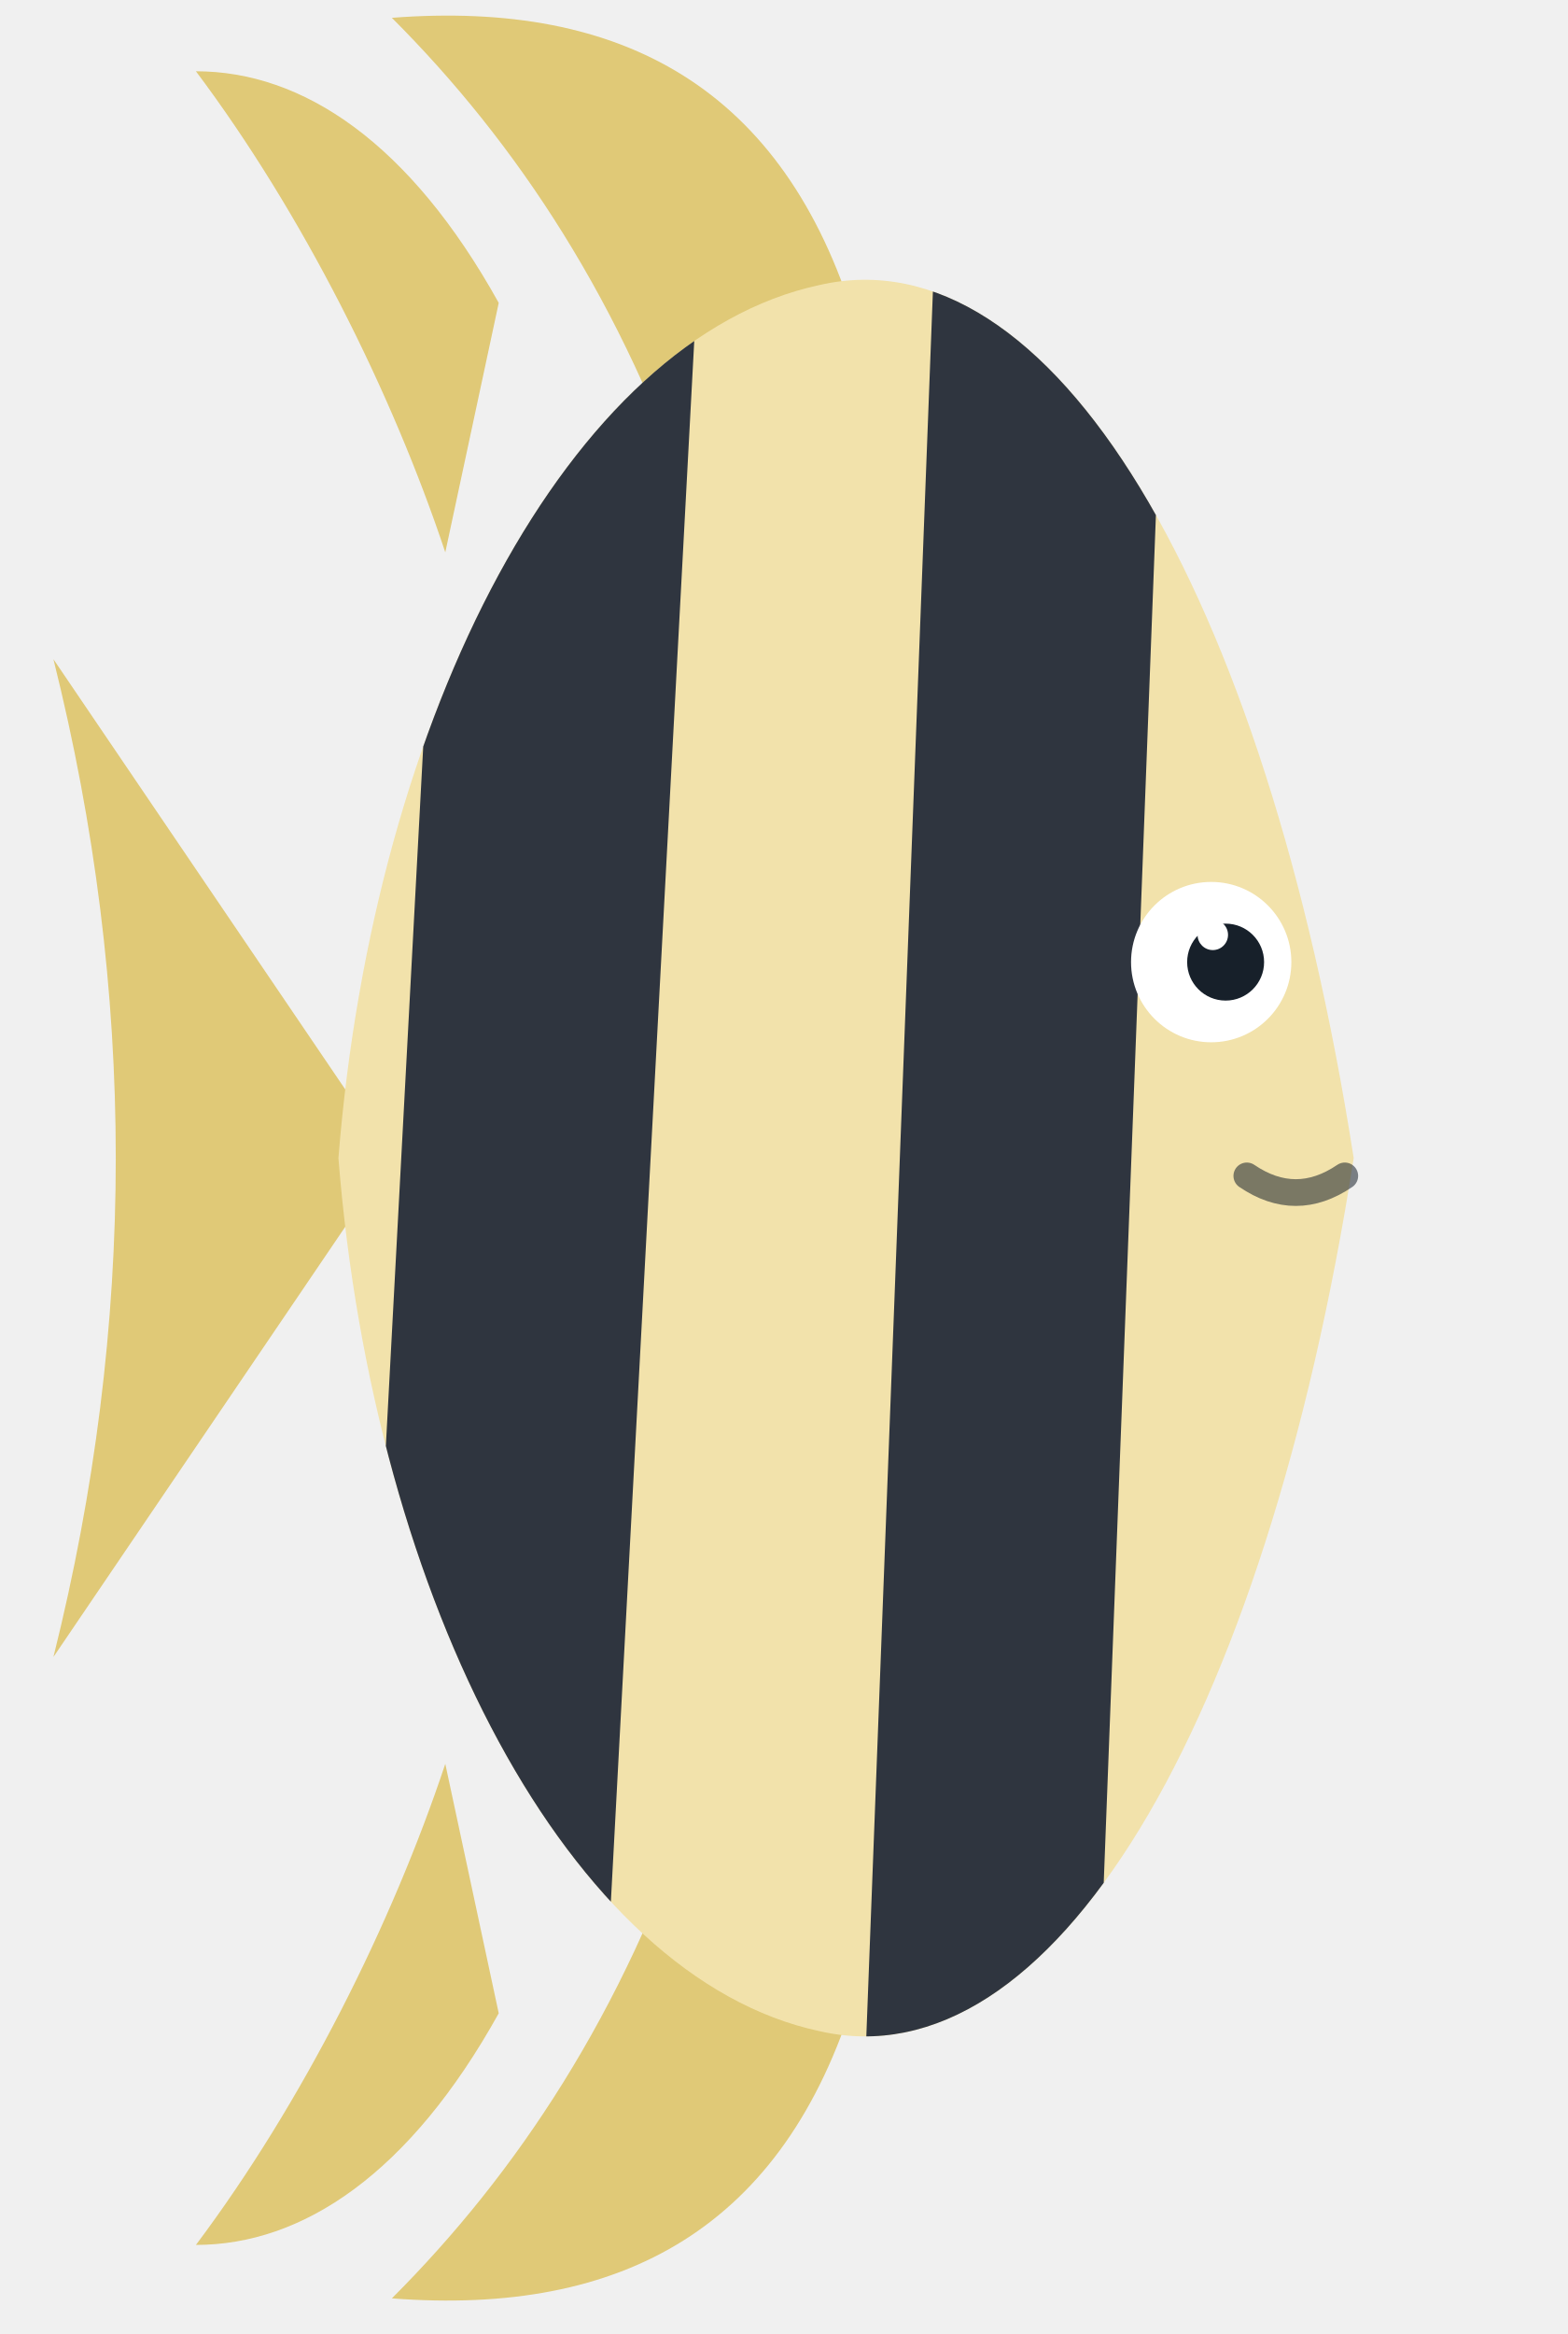
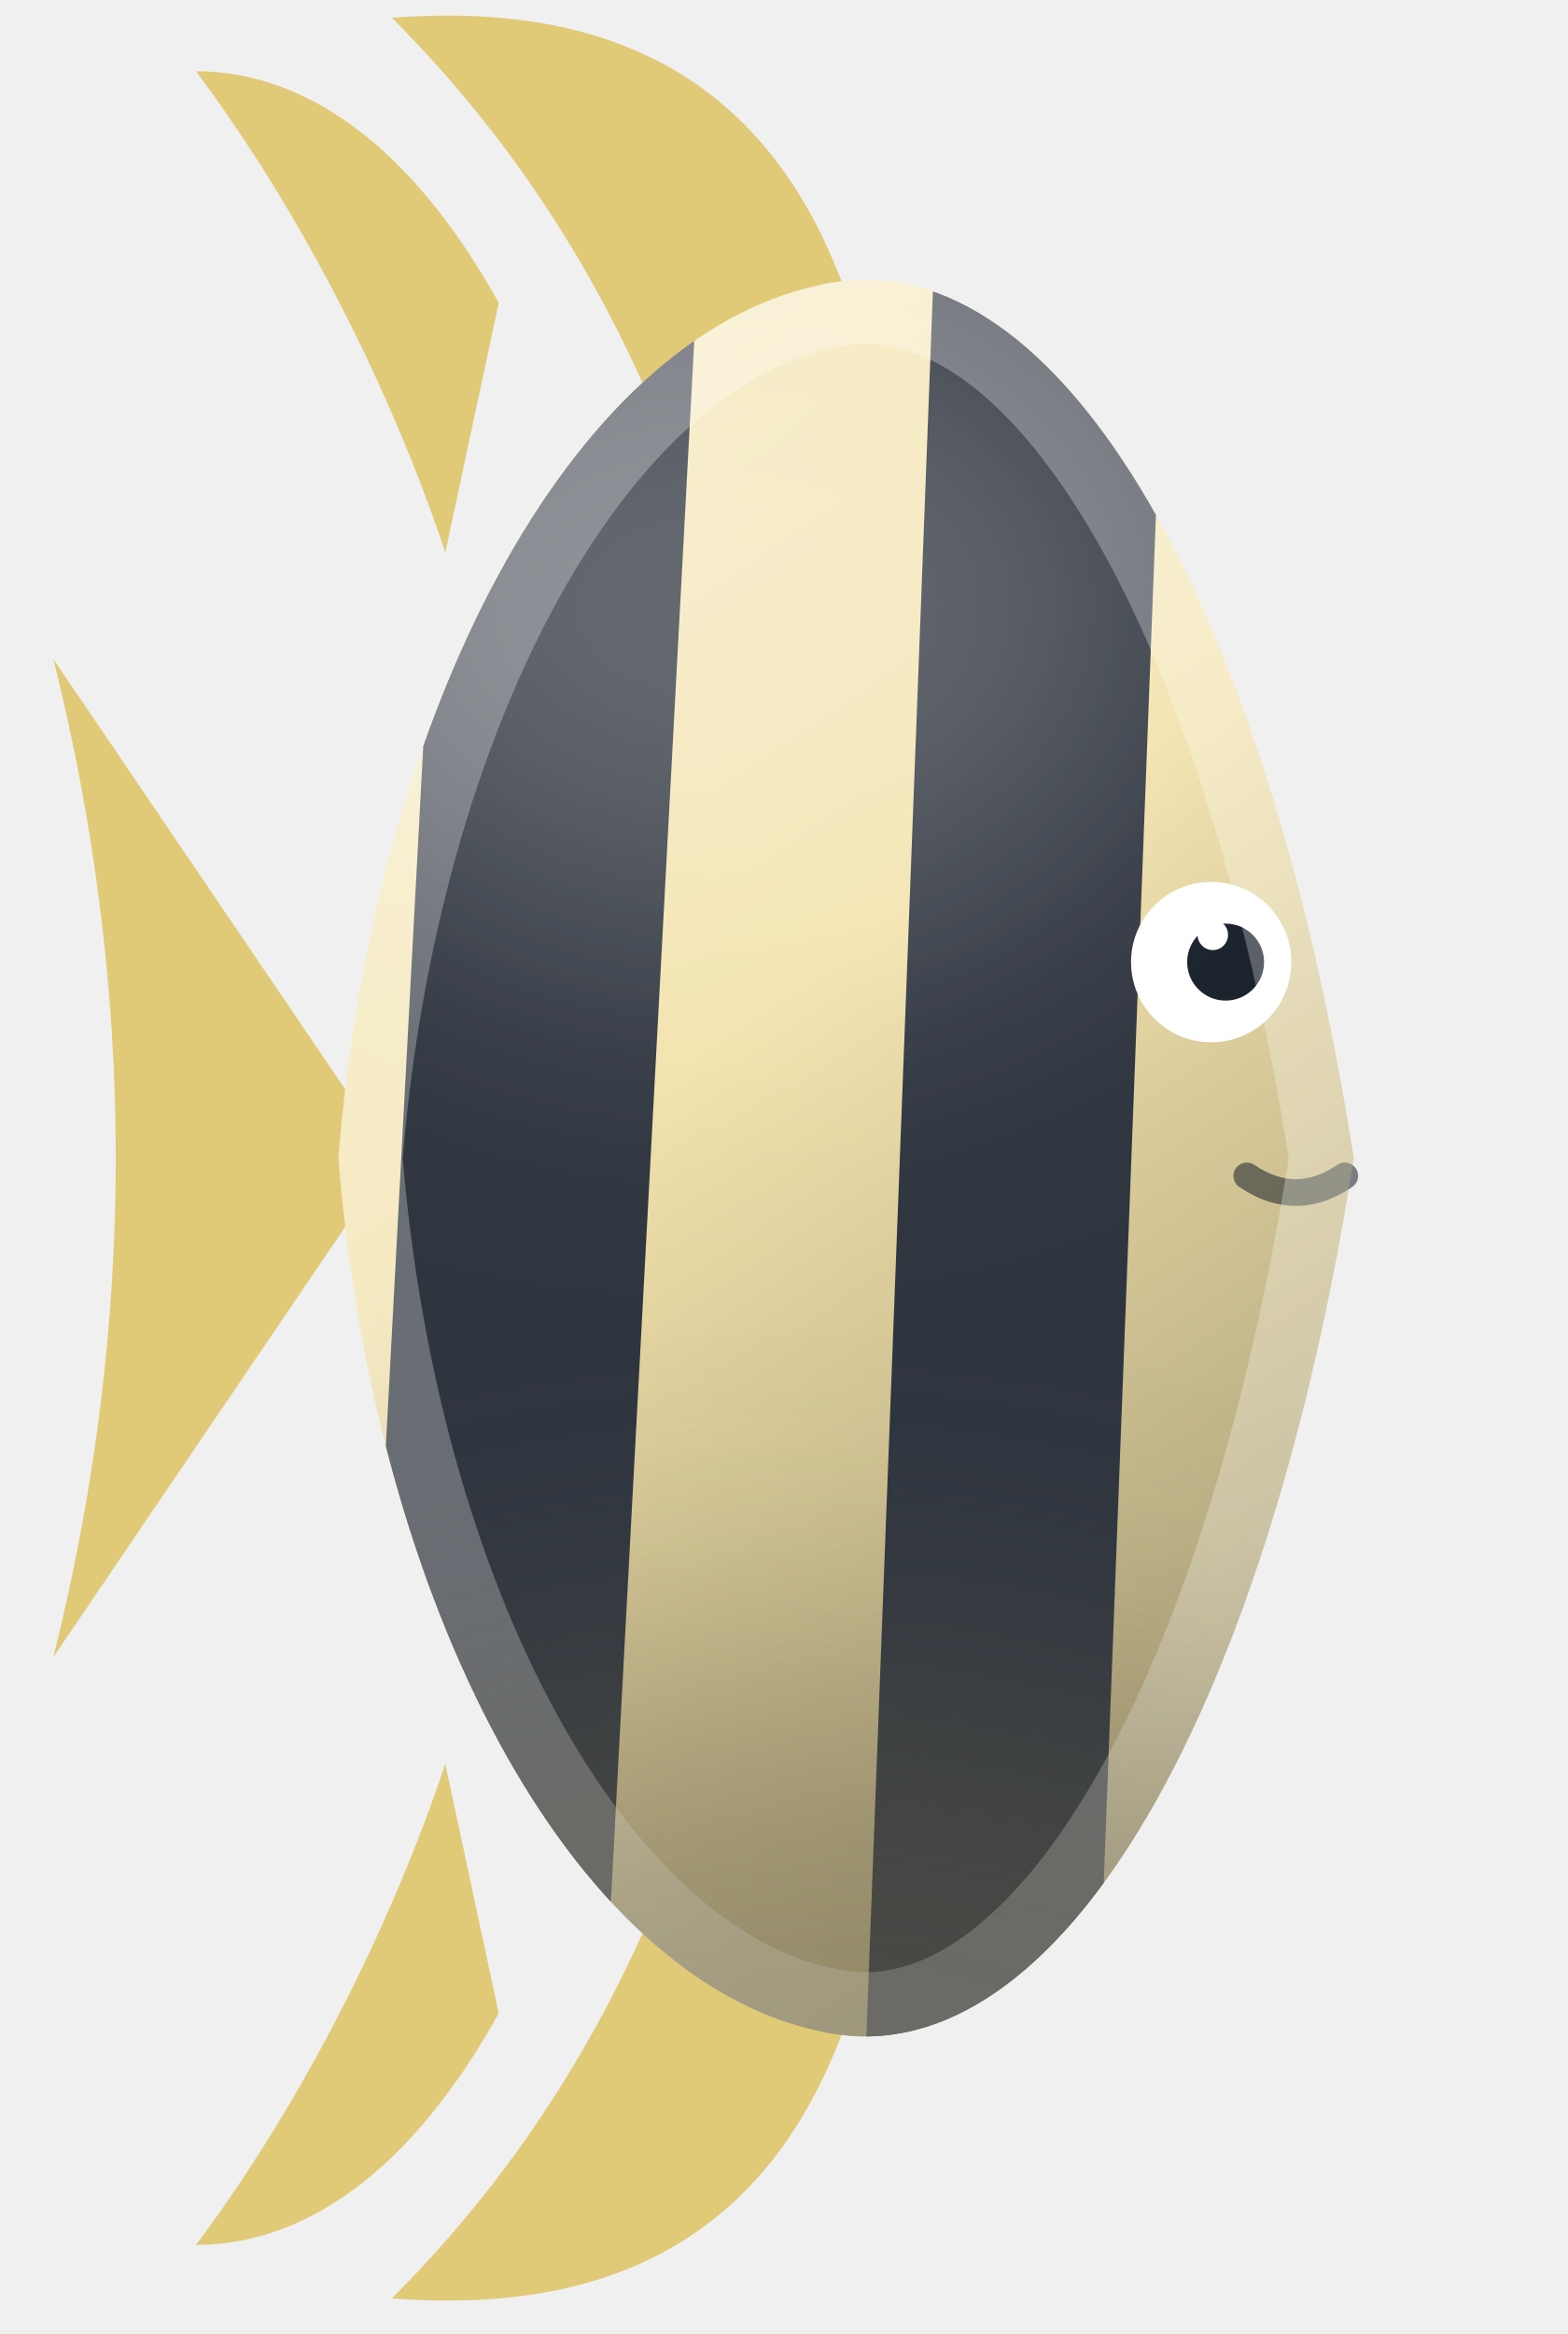
<svg xmlns="http://www.w3.org/2000/svg" viewBox="0 0 176 262" width="528" height="786">
  <defs>
    <clipPath id="c">
      <path d="M38,130 C42,80 64,38 92,32 C118,26 142,66 152,130 C142,194 118,234 92,228 C64,222 42,180 38,130 Z" />
    </clipPath>
+     <linearGradient id="vol" x1="0.15" y1="0" x2="0.55" y2="1">
+       <stop offset="0" stop-color="#f6ebc4" />
+       <stop offset="0.45" stop-color="#f2e2ab" />
+       <stop offset="1" stop-color="#a99e78" />
+     </linearGradient>
+     <filter id="soft" x="-60%" y="-60%" width="220%" height="220%">
+       <feGaussianBlur stdDeviation="18.3" />
+     </filter>
  </defs>
  <path d="M96,36 C88,10 70,0 44,2 C58,16 70,34 78,58 Z" fill="#e0c977" />
  <path d="M56,34 C46,16 34,8 22,8 C34,24 44,44 50,62 Z" fill="#e0c977" />
  <path d="M96,224 C88,250 70,260 44,258 C58,244 70,226 78,202 Z" fill="#e0c977" />
  <path d="M56,226 C46,244 34,252 22,252 C34,236 44,216 50,198 Z" fill="#e0c977" />
  <path d="M44,130 L6,74 Q20,130 6,186 Z" fill="#e0c977" />
-   <path d="M38,130 C42,80 64,38 92,32 C118,26 142,66 152,130 C142,194 118,234 92,228 C64,222 42,180 38,130 Z" fill="#f2e2ab" />
+   <path d="M38,130 C42,80 64,38 92,32 C118,26 142,66 152,130 C142,194 118,234 92,228 C64,222 42,180 38,130 Z" fill="url(#vol)" />
  <g clip-path="url(#c)">
    <path d="M52,0 L80,0 L66,262 L38,262 Z" fill="#2f353f" />
    <path d="M106,0 L132,0 L122,262 L96,262 Z" fill="#2f353f" />
  </g>
  <circle cx="136" cy="108" r="9" fill="#fff" />
  <circle cx="137.62" cy="108" r="4.32" fill="#17202a" />
  <circle cx="136.18" cy="104.94" r="1.71" fill="#fff" />
  <path d="M140,132 q5.5,3.74 11,0" fill="none" stroke="#17202a" stroke-width="3" stroke-linecap="round" opacity=".55" />
+   <g clip-path="url(#c)">
+     <path d="M38,130 C42,80 64,38 92,32 C118,26 142,66 152,130 C142,194 118,234 92,228 C64,222 42,180 38,130 Z" fill="none" stroke="#ffffff" stroke-width="14.4" opacity=".28" />
+     <ellipse cx="81" cy="68" rx="53" ry="39" fill="#ffffff" opacity=".26" filter="url(#soft)" />
+     <ellipse cx="88" cy="278" rx="109" ry="89" fill="#6d664d" opacity=".42" filter="url(#soft)" />
+   </g>
</svg>
